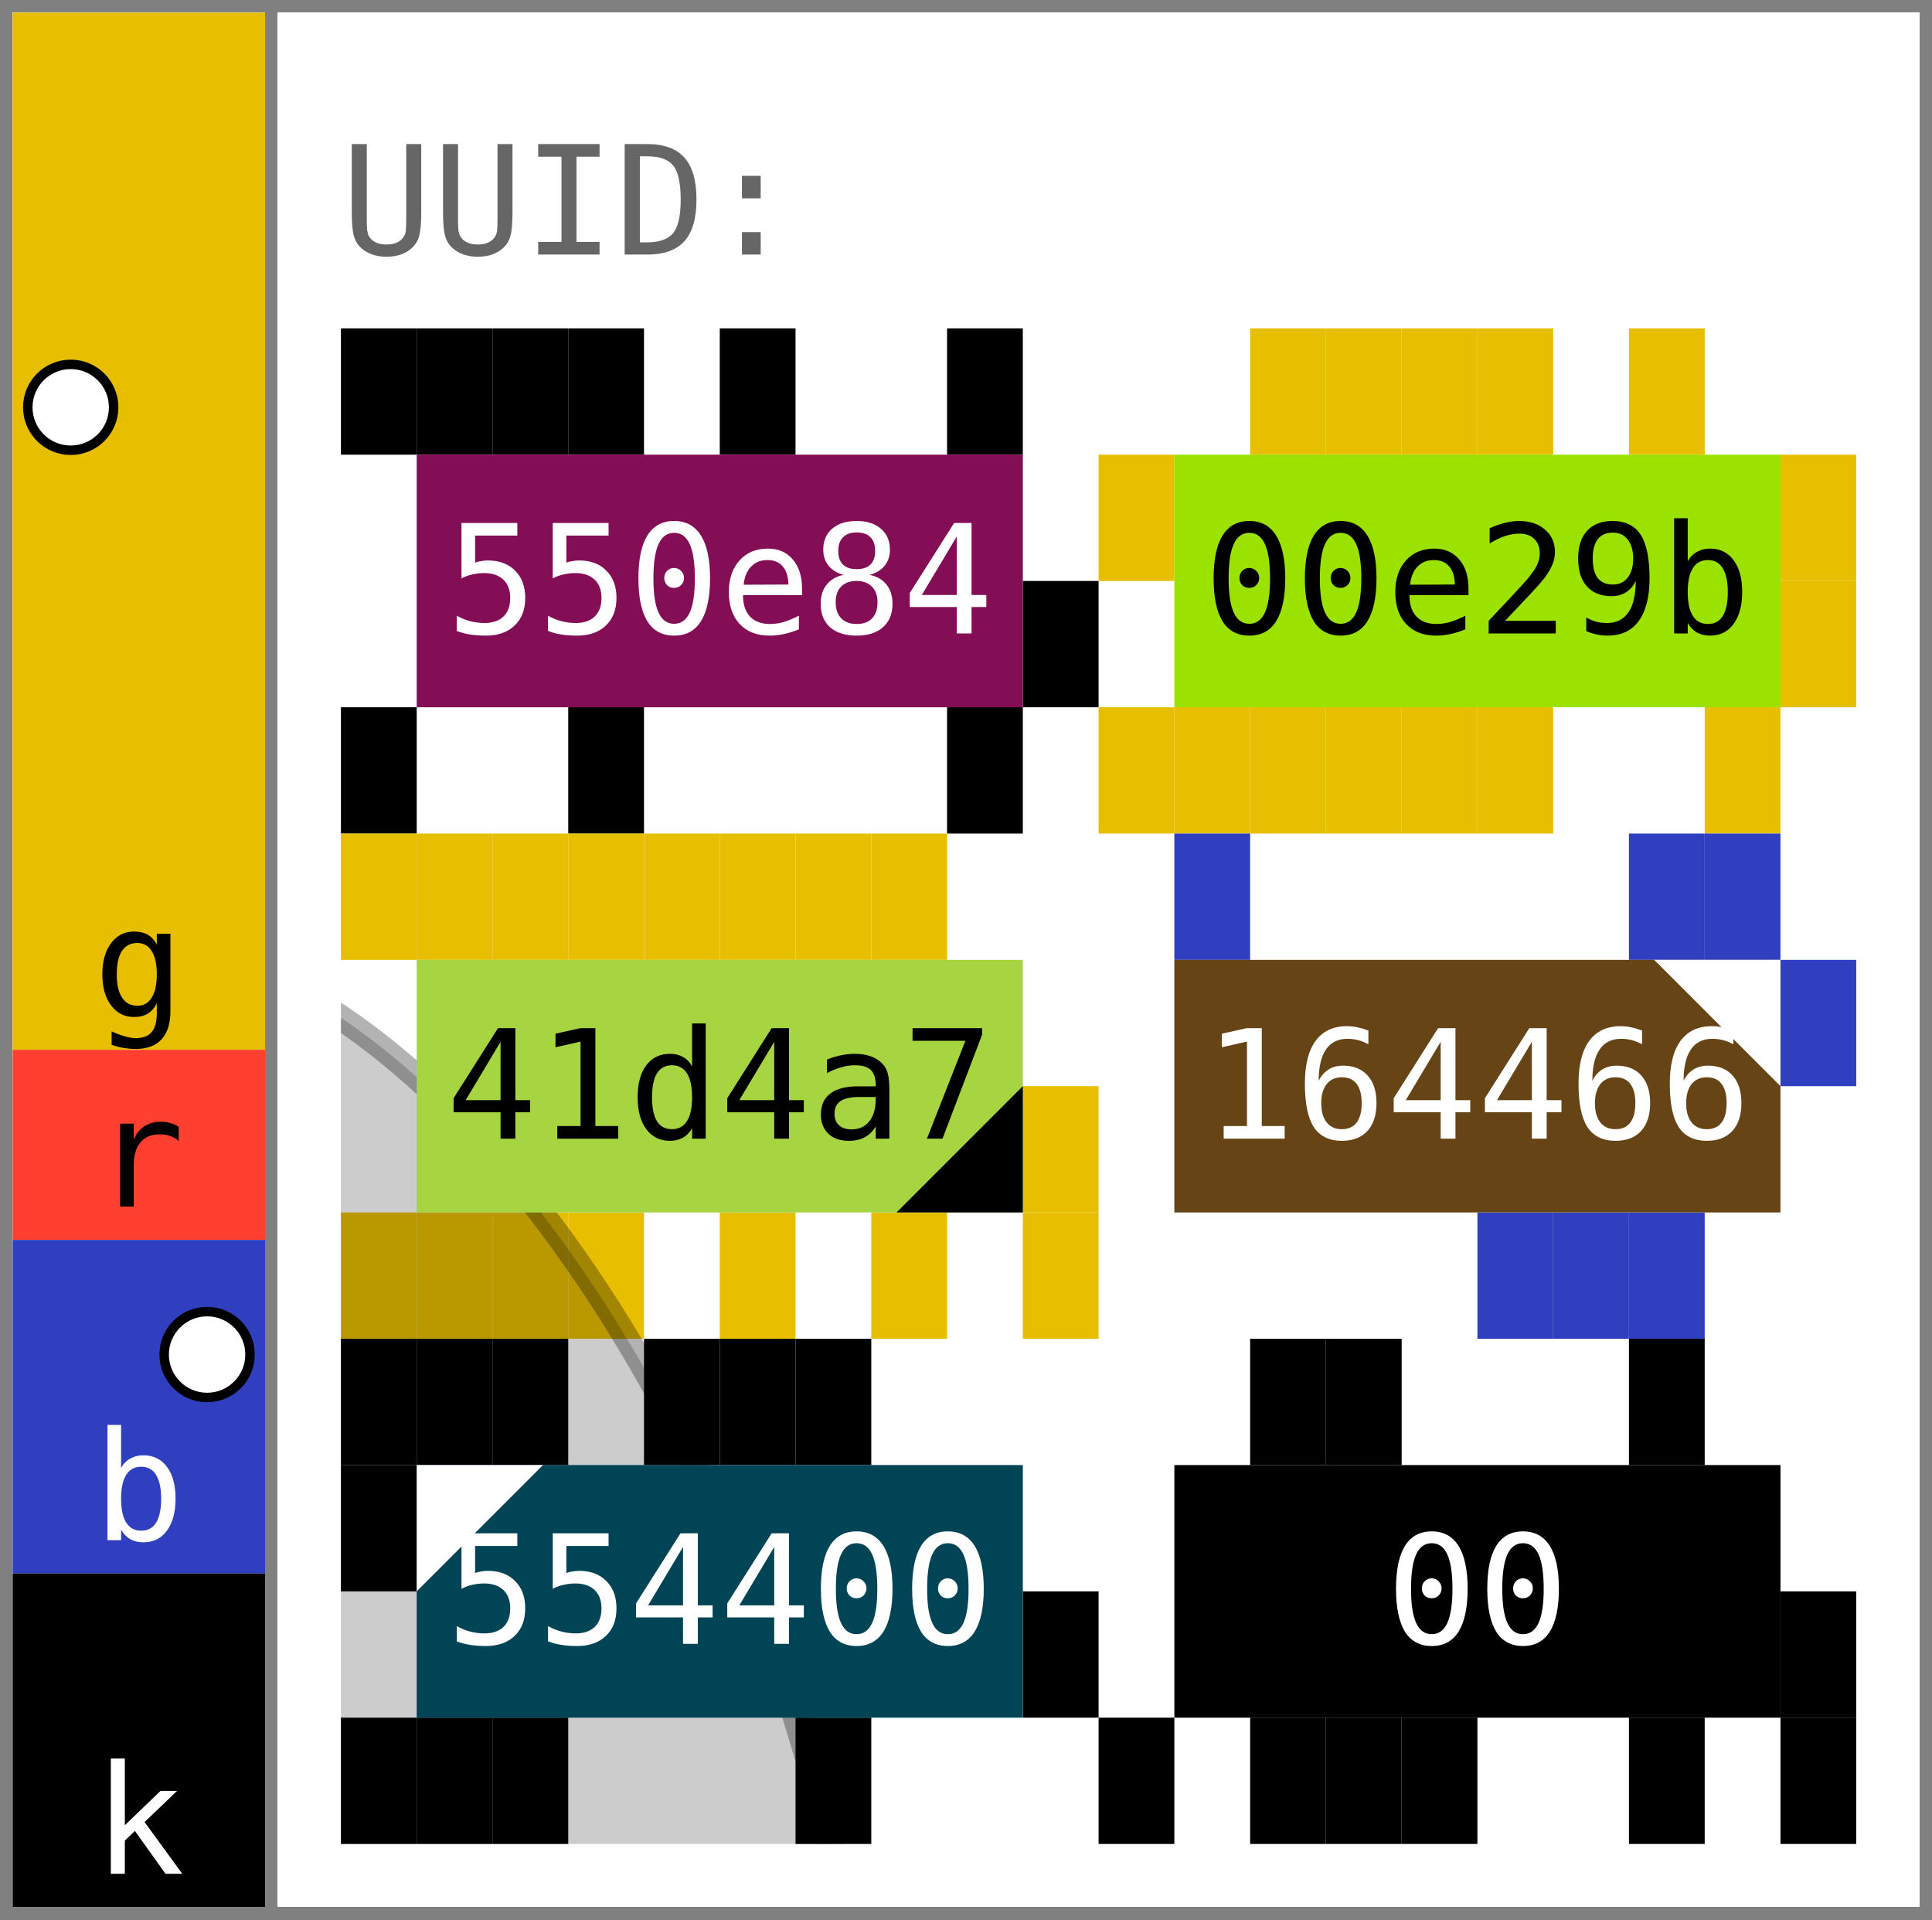
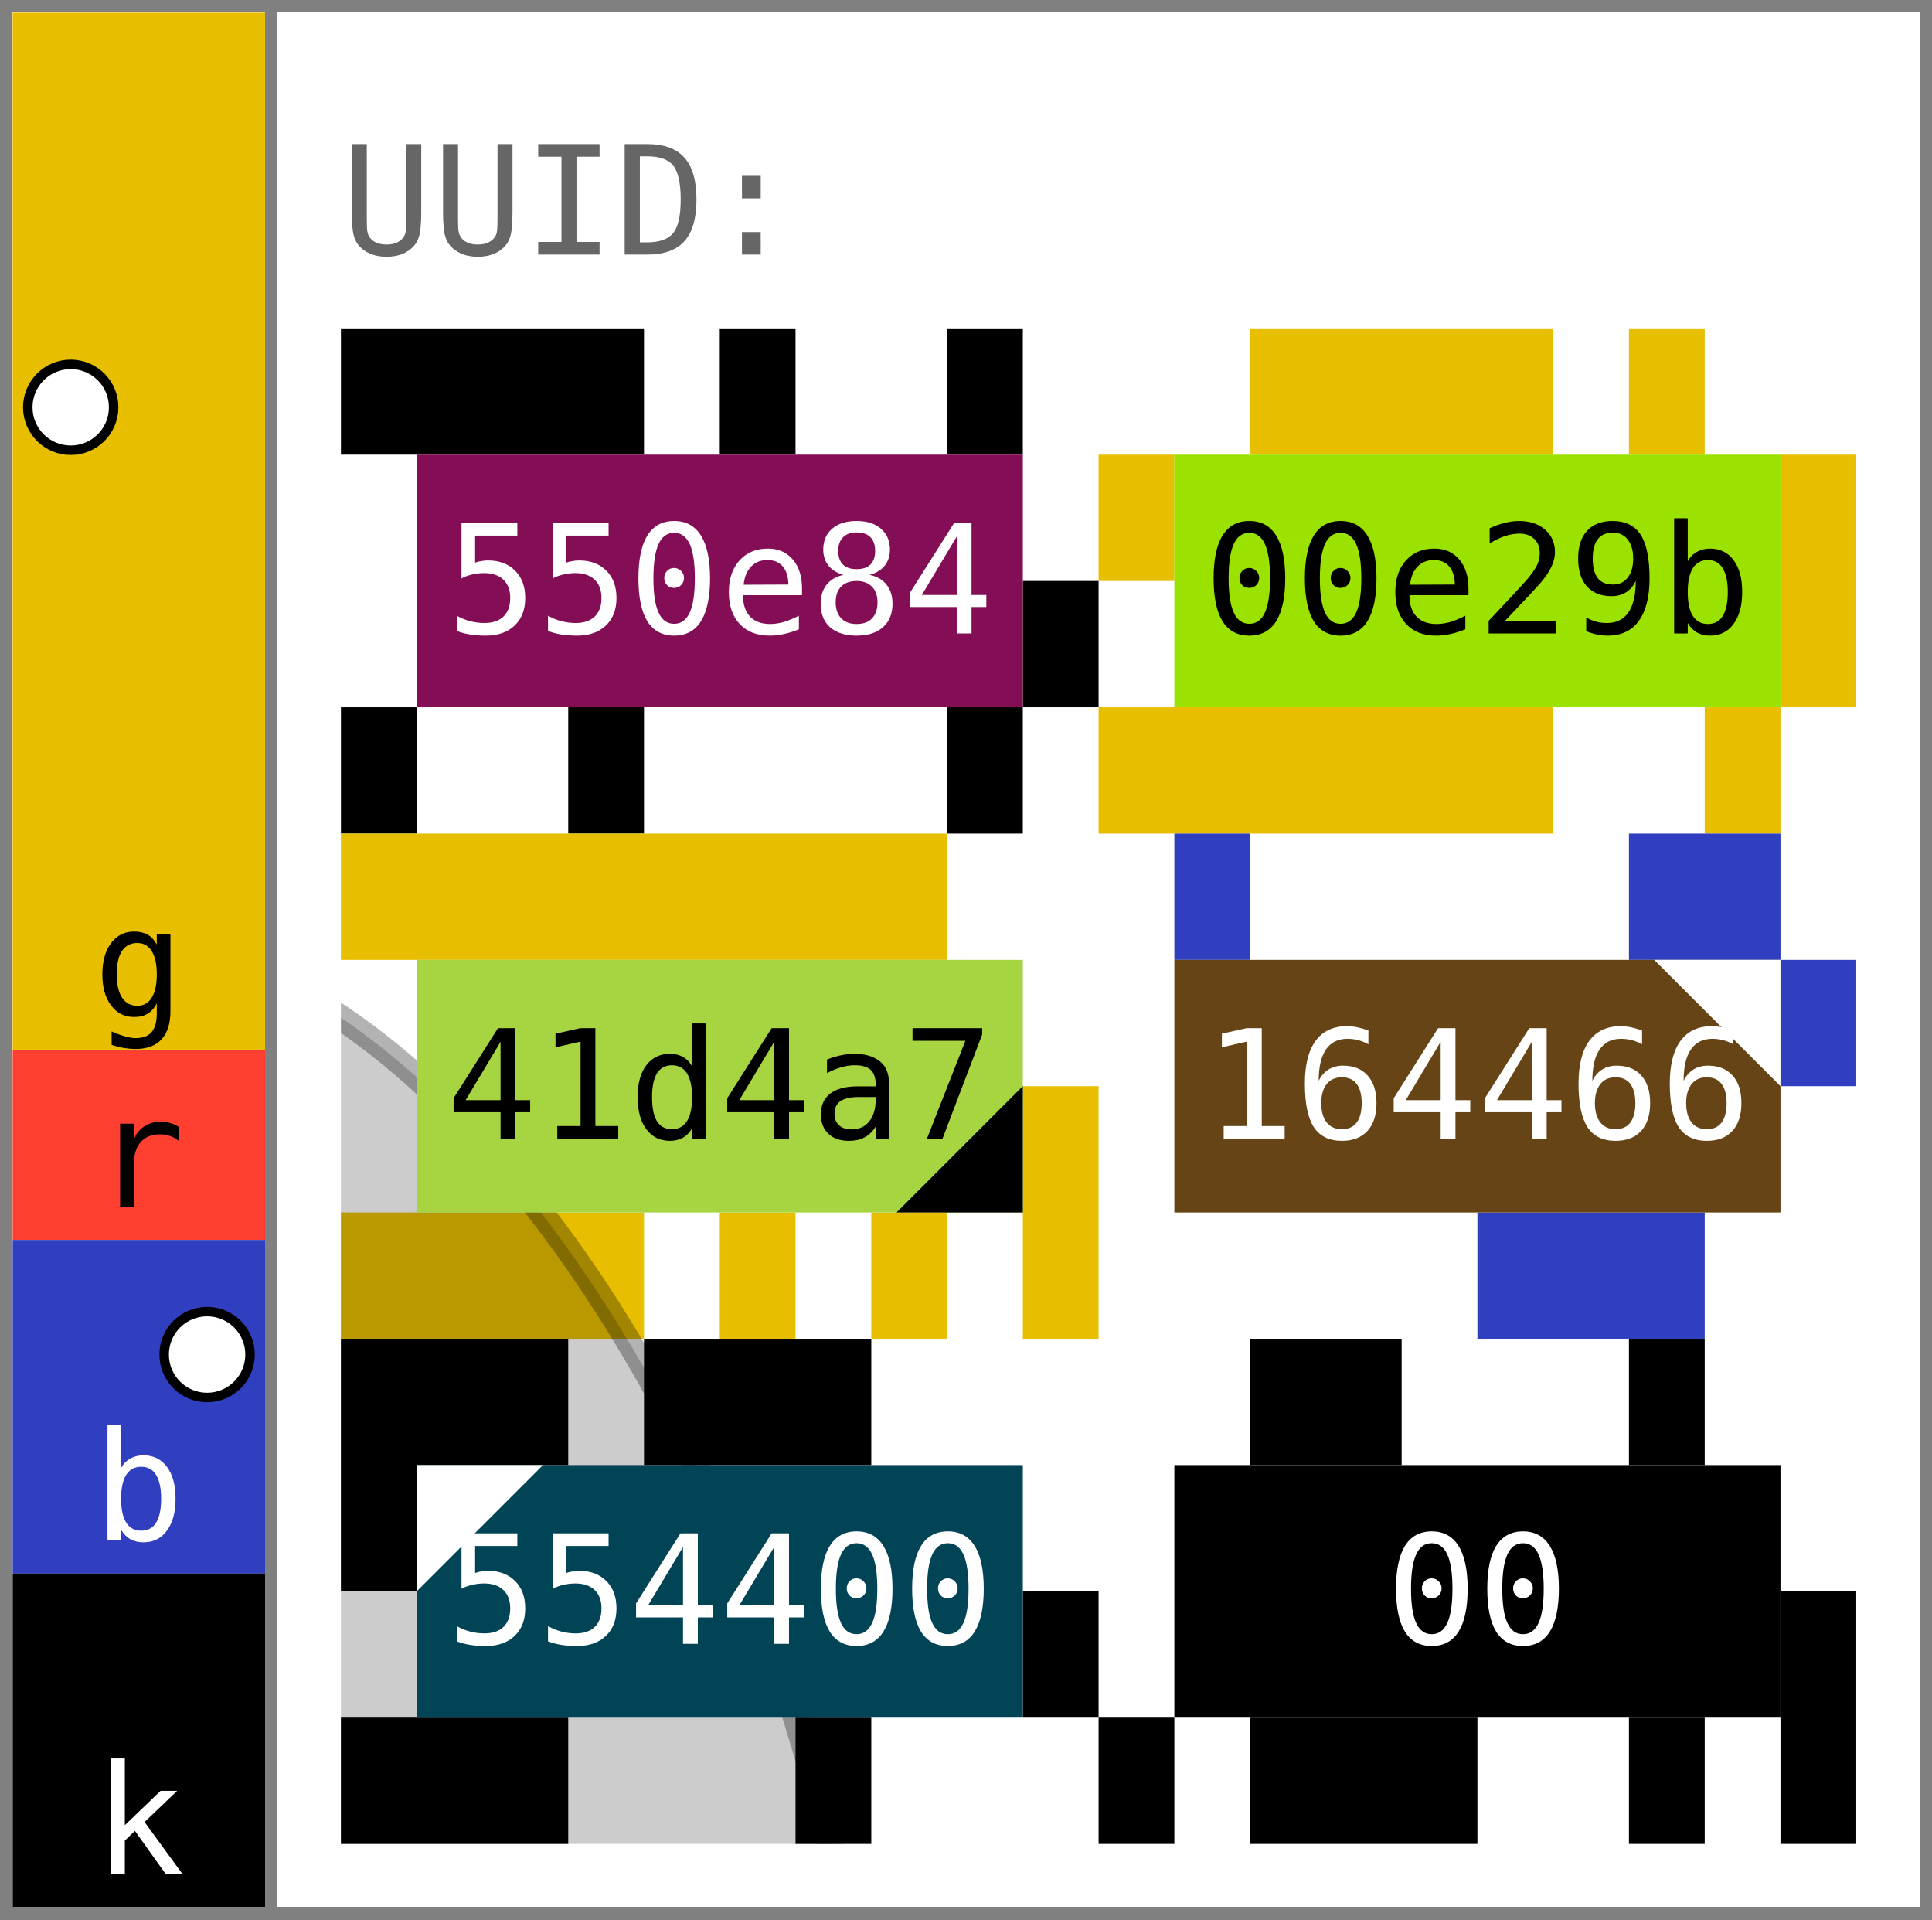
<svg xmlns="http://www.w3.org/2000/svg" width="153" height="152" viewBox="0 0 153 152" font-family="&quot;JetBrains Mono&quot;, &quot;Menlo&quot;, &quot;Consolas&quot;, &quot;DejaVu Sans Mono&quot;, &quot;Liberation Mono&quot;, &quot;Roboto Mono&quot;, &quot;Noto Sans Mono&quot;, monospace" data-entviz-version="v10" data-entviz-lib="0.10.0" data-input-bytes="36" data-cols="2" data-rows="3">
  <defs>
    <clipPath id="grid-clip-24292fbf2cbc3d58-2x3">
      <rect x="27" y="26" width="120" height="120" />
    </clipPath>
  </defs>
  <rect x="0" y="0" width="153" height="152" fill="#ffffff" />
  <g data-channel="grid">
    <rect x="27" y="26" width="120" height="120" fill="#ffffff" />
    <g>
-       <rect x="27" y="26" width="6" height="10" fill="#000000" />
-       <rect x="33" y="26" width="6" height="10" fill="#000000" />
-       <rect x="39" y="26" width="6" height="10" fill="#000000" />
-       <rect x="45" y="26" width="6" height="10" fill="#000000" />
-       <rect x="57" y="26" width="6" height="10" fill="#000000" />
-       <rect x="75" y="26" width="6" height="10" fill="#000000" />
-       <rect x="81" y="46" width="6" height="10" fill="#000000" />
-       <rect x="75" y="56" width="6" height="10" fill="#000000" />
-       <rect x="45" y="56" width="6" height="10" fill="#000000" />
-       <rect x="27" y="56" width="6" height="10" fill="#000000" />
-       <rect x="99" y="26" width="6" height="10" fill="#e7be00" />
-       <rect x="105" y="26" width="6" height="10" fill="#e7be00" />
-       <rect x="111" y="26" width="6" height="10" fill="#e7be00" />
-       <rect x="117" y="26" width="6" height="10" fill="#e7be00" />
-       <rect x="129" y="26" width="6" height="10" fill="#e7be00" />
-       <rect x="141" y="36" width="6" height="10" fill="#e7be00" />
-       <rect x="141" y="46" width="6" height="10" fill="#e7be00" />
-       <rect x="135" y="56" width="6" height="10" fill="#e7be00" />
-       <rect x="117" y="56" width="6" height="10" fill="#e7be00" />
-       <rect x="111" y="56" width="6" height="10" fill="#e7be00" />
-       <rect x="105" y="56" width="6" height="10" fill="#e7be00" />
-       <rect x="99" y="56" width="6" height="10" fill="#e7be00" />
-       <rect x="93" y="56" width="6" height="10" fill="#e7be00" />
-       <rect x="87" y="56" width="6" height="10" fill="#e7be00" />
-       <rect x="87" y="36" width="6" height="10" fill="#e7be00" />
-       <rect x="27" y="66" width="6" height="10" fill="#e7be00" />
-       <rect x="33" y="66" width="6" height="10" fill="#e7be00" />
-       <rect x="39" y="66" width="6" height="10" fill="#e7be00" />
-       <rect x="45" y="66" width="6" height="10" fill="#e7be00" />
-       <rect x="51" y="66" width="6" height="10" fill="#e7be00" />
-       <rect x="57" y="66" width="6" height="10" fill="#e7be00" />
-       <rect x="63" y="66" width="6" height="10" fill="#e7be00" />
-       <rect x="69" y="66" width="6" height="10" fill="#e7be00" />
-       <rect x="81" y="86" width="6" height="10" fill="#e7be00" />
-       <rect x="81" y="96" width="6" height="10" fill="#e7be00" />
-       <rect x="69" y="96" width="6" height="10" fill="#e7be00" />
-       <rect x="57" y="96" width="6" height="10" fill="#e7be00" />
-       <rect x="45" y="96" width="6" height="10" fill="#e7be00" />
-       <rect x="39" y="96" width="6" height="10" fill="#e7be00" />
-       <rect x="33" y="96" width="6" height="10" fill="#e7be00" />
-       <rect x="27" y="96" width="6" height="10" fill="#e7be00" />
-       <rect x="93" y="66" width="6" height="10" fill="#2f3fbf" />
-       <rect x="129" y="66" width="6" height="10" fill="#2f3fbf" />
-       <rect x="135" y="66" width="6" height="10" fill="#2f3fbf" />
-       <rect x="141" y="76" width="6" height="10" fill="#2f3fbf" />
-       <rect x="129" y="96" width="6" height="10" fill="#2f3fbf" />
-       <rect x="123" y="96" width="6" height="10" fill="#2f3fbf" />
-       <rect x="117" y="96" width="6" height="10" fill="#2f3fbf" />
-       <rect x="27" y="106" width="6" height="10" fill="#000000" />
-       <rect x="33" y="106" width="6" height="10" fill="#000000" />
-       <rect x="39" y="106" width="6" height="10" fill="#000000" />
-       <rect x="51" y="106" width="6" height="10" fill="#000000" />
-       <rect x="57" y="106" width="6" height="10" fill="#000000" />
-       <rect x="63" y="106" width="6" height="10" fill="#000000" />
-       <rect x="81" y="126" width="6" height="10" fill="#000000" />
-       <rect x="63" y="136" width="6" height="10" fill="#000000" />
-       <rect x="39" y="136" width="6" height="10" fill="#000000" />
-       <rect x="33" y="136" width="6" height="10" fill="#000000" />
-       <rect x="27" y="136" width="6" height="10" fill="#000000" />
-       <rect x="27" y="116" width="6" height="10" fill="#000000" />
-       <rect x="99" y="106" width="6" height="10" fill="#000000" />
-       <rect x="105" y="106" width="6" height="10" fill="#000000" />
-       <rect x="129" y="106" width="6" height="10" fill="#000000" />
-       <rect x="141" y="126" width="6" height="10" fill="#000000" />
-       <rect x="141" y="136" width="6" height="10" fill="#000000" />
-       <rect x="129" y="136" width="6" height="10" fill="#000000" />
-       <rect x="111" y="136" width="6" height="10" fill="#000000" />
-       <rect x="105" y="136" width="6" height="10" fill="#000000" />
-       <rect x="99" y="136" width="6" height="10" fill="#000000" />
-       <rect x="87" y="136" width="6" height="10" fill="#000000" />
+       <path fill="#000000" d="M27 26h6v10h-6zM33 26h6v10h-6zM39 26h6v10h-6zM45 26h6v10h-6zM57 26h6v10h-6zM75 26h6v10h-6zM81 46h6v10h-6zM75 56h6v10h-6zM45 56h6v10h-6zM27 56h6v10h-6z" />
+       <path fill="#e7be00" d="M99 26h6v10h-6zM105 26h6v10h-6zM111 26h6v10h-6zM117 26h6v10h-6zM129 26h6v10h-6zM141 36h6v10h-6zM141 46h6v10h-6zM135 56h6v10h-6zM117 56h6v10h-6zM111 56h6v10h-6zM105 56h6v10h-6zM99 56h6v10h-6zM93 56h6v10h-6zM87 56h6v10h-6zM87 36h6v10h-6z" />
+       <path fill="#e7be00" d="M27 66h6v10h-6zM33 66h6v10h-6zM39 66h6v10h-6zM45 66h6v10h-6zM51 66h6v10h-6zM57 66h6v10h-6zM63 66h6v10h-6zM69 66h6v10h-6zM81 86h6v10h-6zM81 96h6v10h-6zM69 96h6v10h-6zM57 96h6v10h-6zM45 96h6v10h-6zM39 96h6v10h-6zM33 96h6v10h-6zM27 96h6v10h-6z" />
+       <path fill="#2f3fbf" d="M93 66h6v10h-6zM129 66h6v10h-6zM135 66h6v10h-6zM141 76h6v10h-6zM129 96h6v10h-6zM123 96h6v10h-6zM117 96h6v10h-6z" />
+       <path fill="#000000" d="M27 106h6v10h-6zM33 106h6v10h-6zM39 106h6v10h-6zM51 106h6v10h-6zM57 106h6v10h-6zM63 106h6v10h-6zM81 126h6v10h-6zM63 136h6v10h-6zM39 136h6v10h-6zM33 136h6v10h-6zM27 136h6v10h-6zM27 116h6v10h-6z" />
+       <path fill="#000000" d="M99 106h6v10h-6zM105 106h6v10h-6zM129 106h6v10h-6zM141 126h6v10h-6zM141 136h6v10h-6zM129 136h6v10h-6zM111 136h6v10h-6zM105 136h6v10h-6zM99 136h6v10h-6zM87 136h6v10h-6z" />
    </g>
    <g clip-path="url(#grid-clip-24292fbf2cbc3d58-2x3)" data-channel="ellipse" data-ellipse-anchor-x="27" data-ellipse-anchor-y="146" data-ellipse-rx="73.992" data-ellipse-ry="37.335" data-ellipse-rotation-deg="72">
      <ellipse cx="27" cy="146" rx="73.992" ry="37.335" transform="rotate(72 27 146)" fill="#000000" stroke="#000000" fill-opacity="0.2" stroke-opacity="0.3" stroke-width="2" />
    </g>
    <g>
-       <g data-channel="cell" data-cell-index="0" data-cell-row="0" data-cell-col="0">
+       <g data-channel="cell" data-cell-index="0" data-cell-row="0" data-cell-col="0" data-surround-bits="0x24292f" data-edge-color="#000000">
        <rect x="33" y="36" width="48" height="20" fill="#840e55" />
        <text x="57" y="46" fill="#ffffff" font-size="12" text-anchor="middle" dominant-baseline="central">550e84</text>
      </g>
-       <g data-channel="cell" data-cell-index="1" data-cell-row="0" data-cell-col="1">
+       <g data-channel="cell" data-cell-index="1" data-cell-row="0" data-cell-col="1" data-surround-bits="0xbf2cbc" data-edge-color="#e7be00">
        <rect x="93" y="36" width="48" height="20" fill="#9be200" />
        <text x="117" y="46" fill="#000000" font-size="12" text-anchor="middle" dominant-baseline="central">00e29b</text>
      </g>
-       <g data-channel="cell" data-cell-index="2" data-cell-row="1" data-cell-col="0" data-cell-quartile="3">
+       <g data-channel="cell" data-cell-index="2" data-cell-row="1" data-cell-col="0" data-surround-bits="0x3d58ff" data-edge-color="#e7be00" data-cell-quartile="3">
        <rect x="33" y="76" width="48" height="20" fill="#a7d441" />
        <text x="57" y="86" fill="#000000" font-size="12" text-anchor="middle" dominant-baseline="central">41d4a7</text>
        <polygon points="81,96 81,86 71,96" fill="#000000" />
      </g>
-       <g data-channel="cell" data-cell-index="3" data-cell-row="1" data-cell-col="1" data-cell-quartile="2">
+       <g data-channel="cell" data-cell-index="3" data-cell-row="1" data-cell-col="1" data-surround-bits="0x1c582" data-edge-color="#2f3fbf" data-cell-quartile="2">
        <rect x="93" y="76" width="48" height="20" fill="#664416" />
        <text x="117" y="86" fill="#ffffff" font-size="12" text-anchor="middle" dominant-baseline="central">164466</text>
        <polygon points="141,76 131,76 141,86" fill="#ffffff" />
      </g>
-       <g data-channel="cell" data-cell-index="4" data-cell-row="2" data-cell-col="0" data-cell-quartile="1">
+       <g data-channel="cell" data-cell-index="4" data-cell-row="2" data-cell-col="0" data-surround-bits="0xb88877" data-edge-color="#000000" data-cell-quartile="1">
        <rect x="33" y="116" width="48" height="20" fill="#004455" />
        <text x="57" y="126" fill="#ffffff" font-size="12" text-anchor="middle" dominant-baseline="central">554400</text>
        <polygon points="33,116 43,116 33,126" fill="#ffffff" />
      </g>
-       <g data-channel="cell" data-cell-index="5" data-cell-row="2" data-cell-col="1">
+       <g data-channel="cell" data-cell-index="5" data-cell-row="2" data-cell-col="1" data-surround-bits="0x2e588c" data-edge-color="#000000">
        <rect x="93" y="116" width="48" height="20" fill="#000000" />
        <text x="117" y="126" fill="#ffffff" font-size="12" text-anchor="middle" dominant-baseline="central">00</text>
      </g>
    </g>
  </g>
  <g data-channel="color-bar" data-bar-slots="12" data-bar-marker-left="2" data-bar-marker-right="8">
    <g data-color-bar-rank="0" data-color-bar-band="G">
      <rect x="1" y="1" width="20" height="82.12" fill="#e7be00" />
      <text x="11" y="80.48" fill="#000000" font-size="12" text-anchor="middle" data-color-bar-letter="true">g</text>
    </g>
    <g data-color-bar-rank="1" data-color-bar-band="R">
      <rect x="1" y="83.12" width="20" height="15.053" fill="#ff3f2f" />
      <text x="11" y="95.533" fill="#000000" font-size="12" text-anchor="middle" data-color-bar-letter="true">r</text>
    </g>
    <g data-color-bar-rank="2" data-color-bar-band="B">
      <rect x="1" y="98.173" width="20" height="26.414" fill="#2f3fbf" />
      <text x="11" y="121.946" fill="#ffffff" font-size="12" text-anchor="middle" data-color-bar-letter="true">b</text>
    </g>
    <g data-color-bar-rank="3" data-color-bar-band="K">
      <rect x="1" y="124.586" width="20" height="26.414" fill="#000000" />
      <text x="11" y="148.36" fill="#ffffff" font-size="12" text-anchor="middle" data-color-bar-letter="true">k</text>
    </g>
    <circle cx="5.6" cy="32.25" r="3.4" fill="#ffffff" stroke="#000000" stroke-width="0.75" data-bar-marker="left" />
    <circle cx="16.4" cy="107.25" r="3.4" fill="#ffffff" stroke="#000000" stroke-width="0.75" data-bar-marker="right" />
  </g>
  <g data-channel="label-top">
    <text x="27" y="16" fill="#666666" font-size="12" dominant-baseline="central">UUID:</text>
  </g>
  <line x1="0" y1="0.5" x2="153" y2="0.5" stroke="#808080" stroke-width="1" shape-rendering="crispEdges" />
  <line x1="152.5" y1="0" x2="152.5" y2="152" stroke="#808080" stroke-width="1" shape-rendering="crispEdges" />
  <line x1="0" y1="151.5" x2="153" y2="151.5" stroke="#808080" stroke-width="1" shape-rendering="crispEdges" />
  <line x1="0.5" y1="0" x2="0.5" y2="152" stroke="#808080" stroke-width="1" shape-rendering="crispEdges" />
  <line x1="21.5" y1="0" x2="21.5" y2="152" stroke="#808080" stroke-width="1" shape-rendering="crispEdges" />
</svg>
